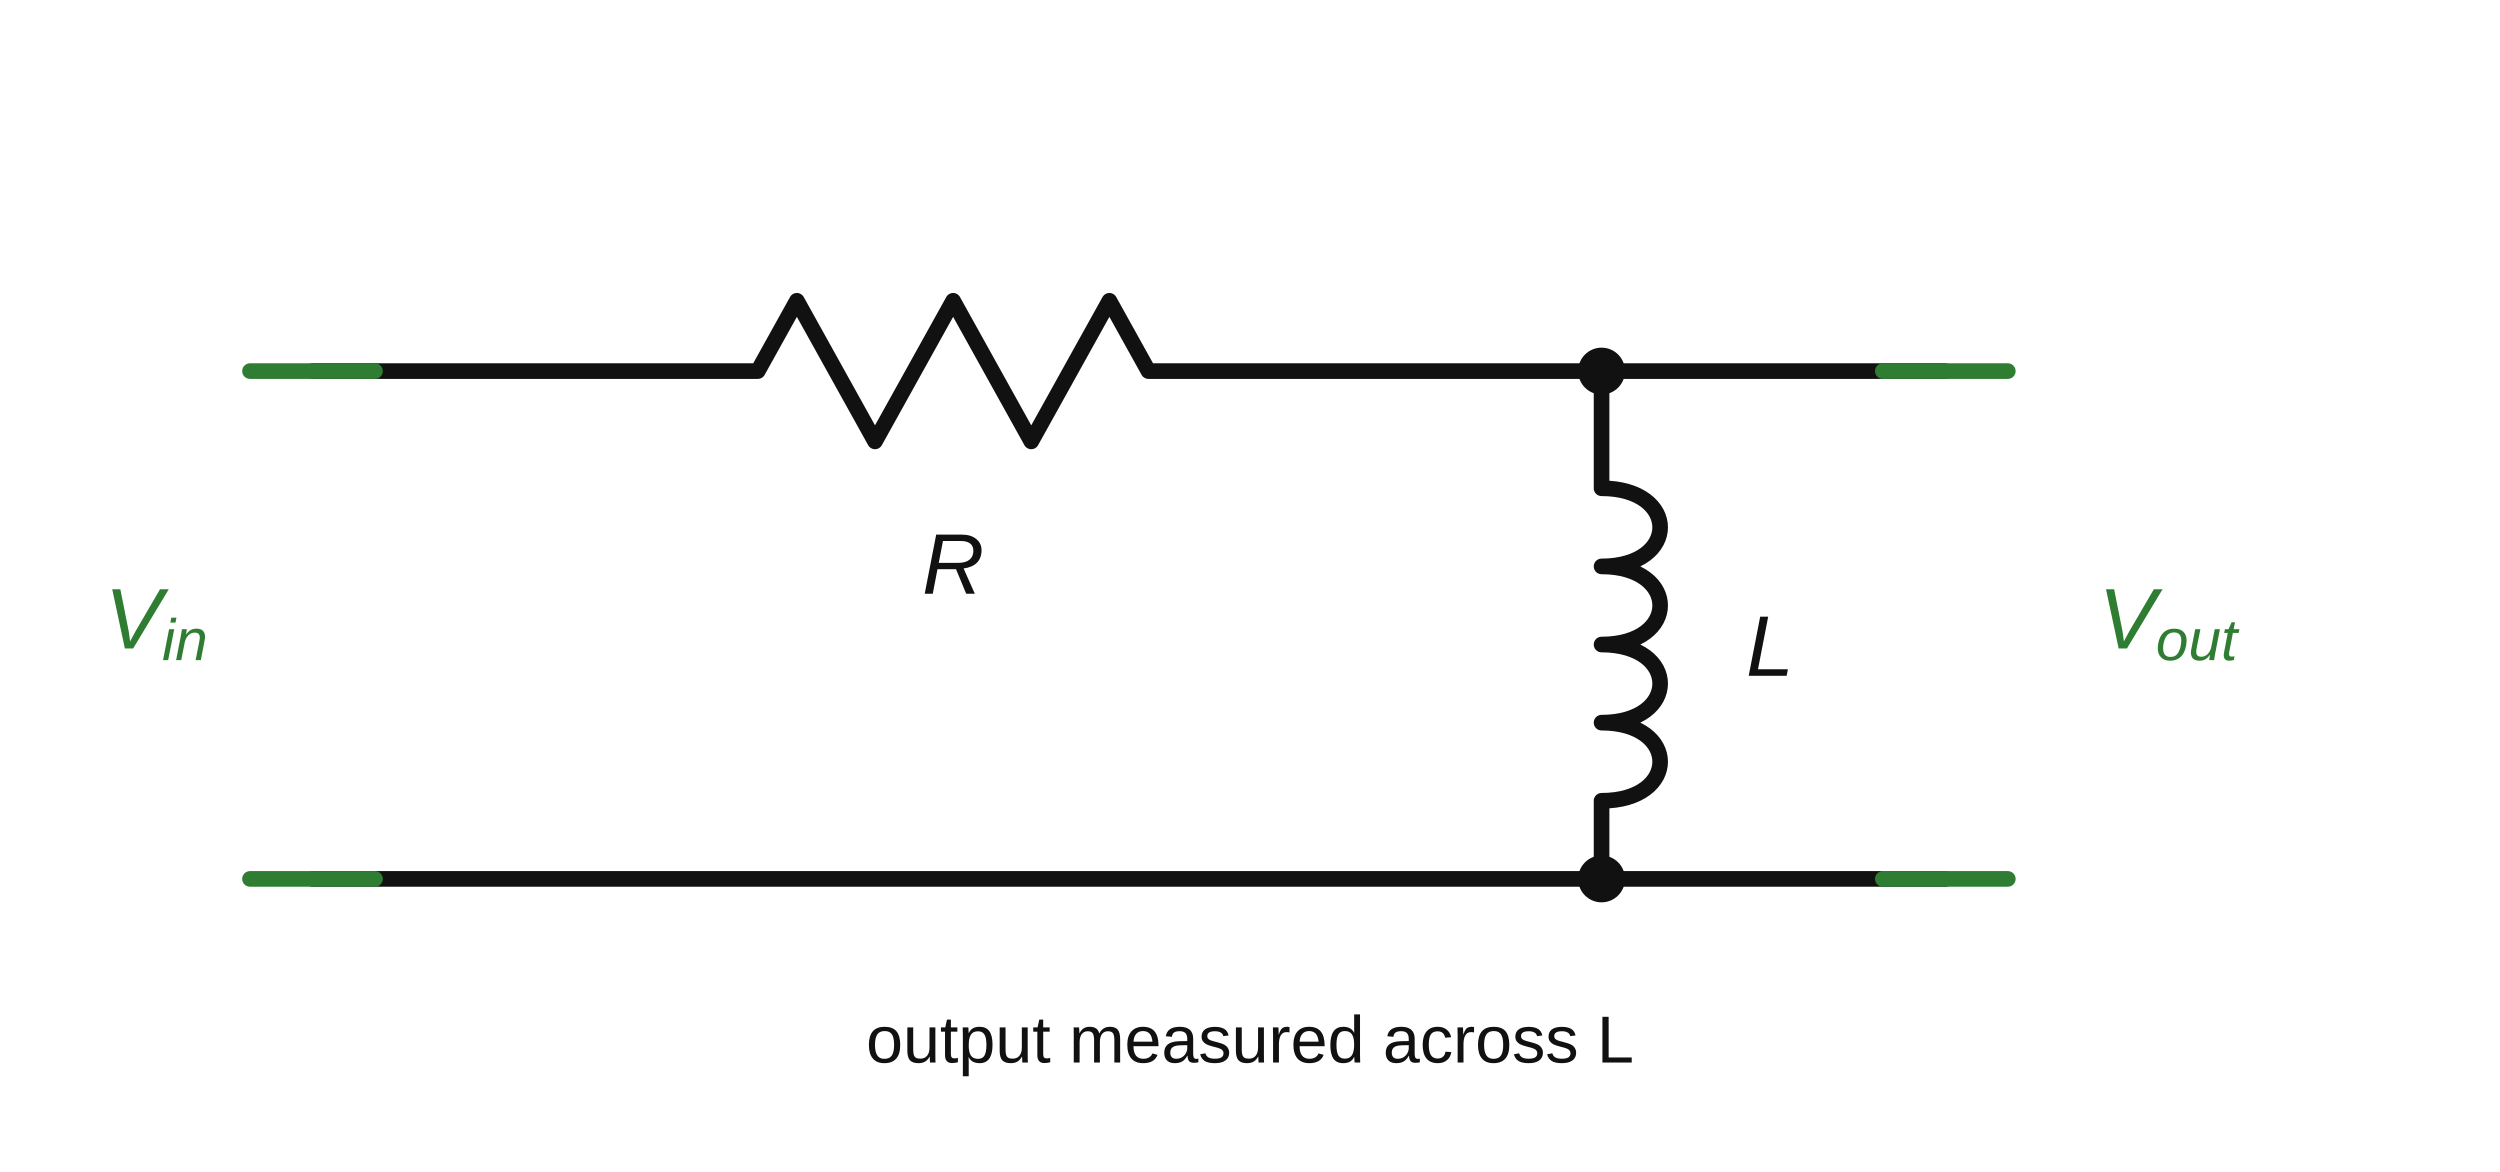
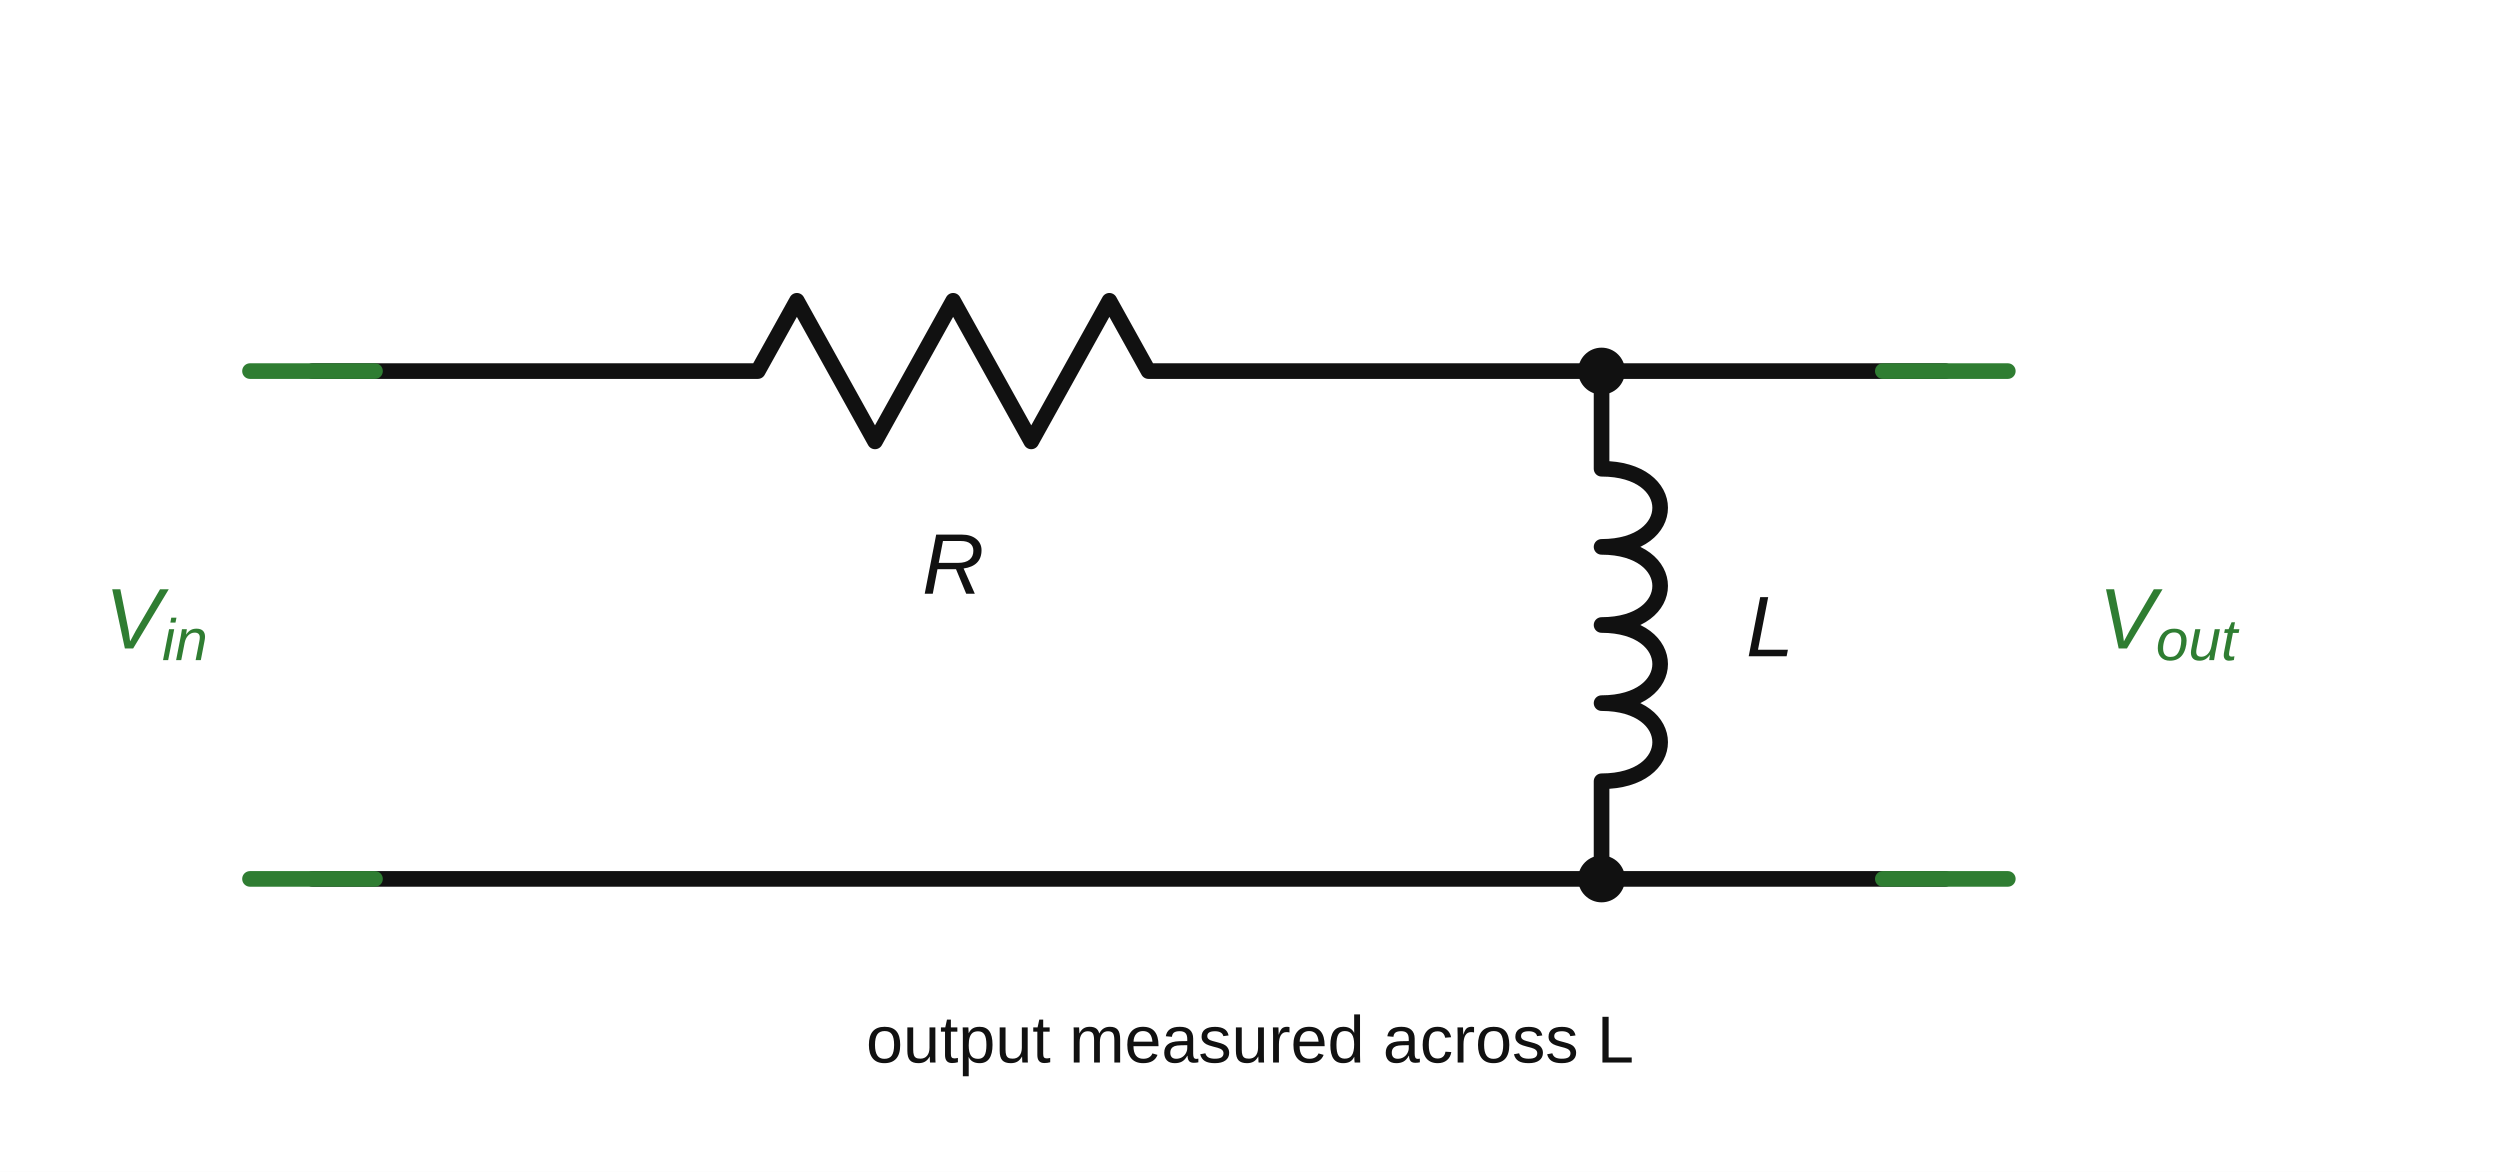
<svg xmlns="http://www.w3.org/2000/svg" viewBox="0 0 640 300" role="img" aria-labelledby="title desc">
  <rect width="640" height="300" fill="#ffffff" />
  <g fill="none" stroke="#111111" stroke-width="4" stroke-linecap="round" stroke-linejoin="round">
-     <path d="M80 95h100M180 95h14l10-18 20 36 20-36 20 36 20-36 10 18h14M308 95h190M80 225h418M410 95v30c20 0 20 20 0 20c20 0 20 20 0 20c20 0 20 20 0 20c20 0 20 20 0 20v20" />
+     <path d="M80 95h100M180 95h14l10-18 20 36 20-36 20 36 20-36 10 18h14M308 95h190M80 225h418M410 95v25c20 0 20 20 0 20c20 0 20 20 0 20c20 0 20 20 0 20c20 0 20 20 0 20v25" />
    <path d="M64 95h32M64 225h32M482 95h32M482 225h32" stroke="#2f7d32" />
  </g>
  <g fill="#111111">
    <circle cx="410" cy="95" r="6" />
    <circle cx="410" cy="225" r="6" />
  </g>
  <g fill="#111111" font-family="Arial, sans-serif" font-size="22">
    <text x="244" y="152" text-anchor="middle" font-style="italic">R</text>
-     <text x="447" y="173" font-style="italic">L</text>
+     <text x="447" y="168" font-style="italic">L</text>
    <text x="40" y="166" text-anchor="middle" fill="#2f7d32" font-style="italic">V<tspan baseline-shift="sub" font-size="15">in</tspan>
    </text>
    <text x="555" y="166" text-anchor="middle" fill="#2f7d32" font-style="italic">V<tspan baseline-shift="sub" font-size="15">out</tspan>
    </text>
    <text x="320" y="272" text-anchor="middle" font-size="17">output measured across L</text>
  </g>
</svg>
